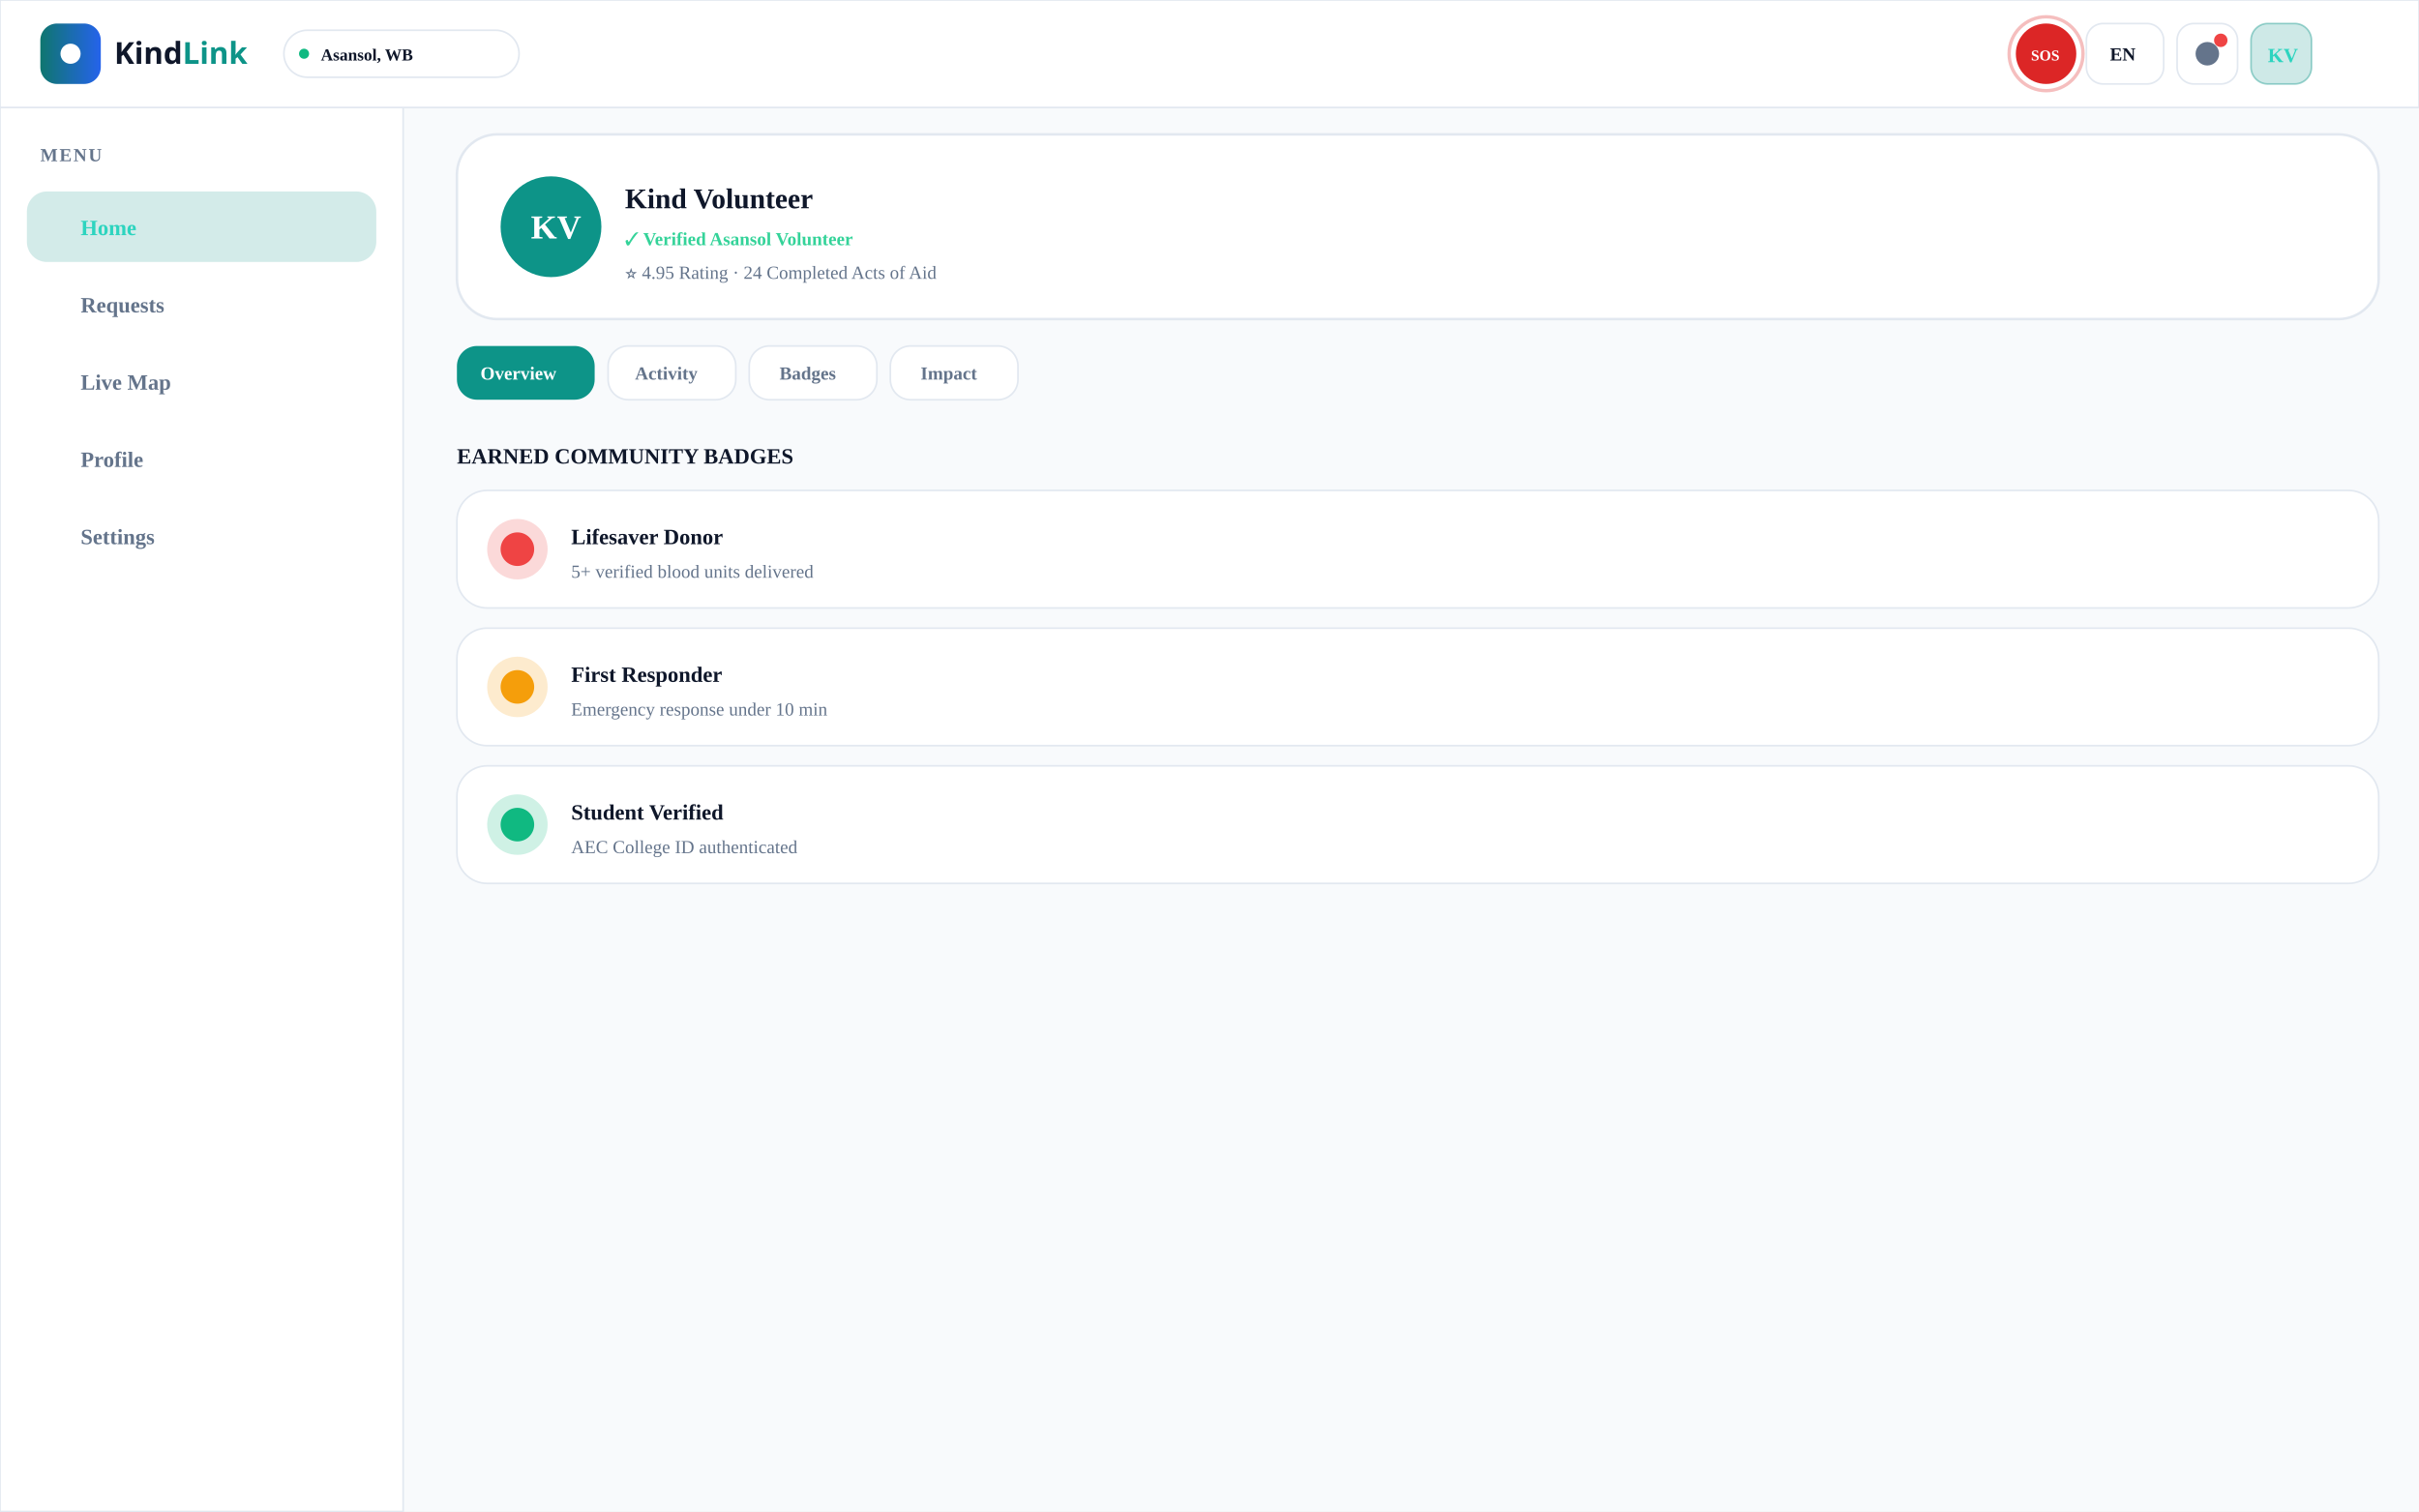
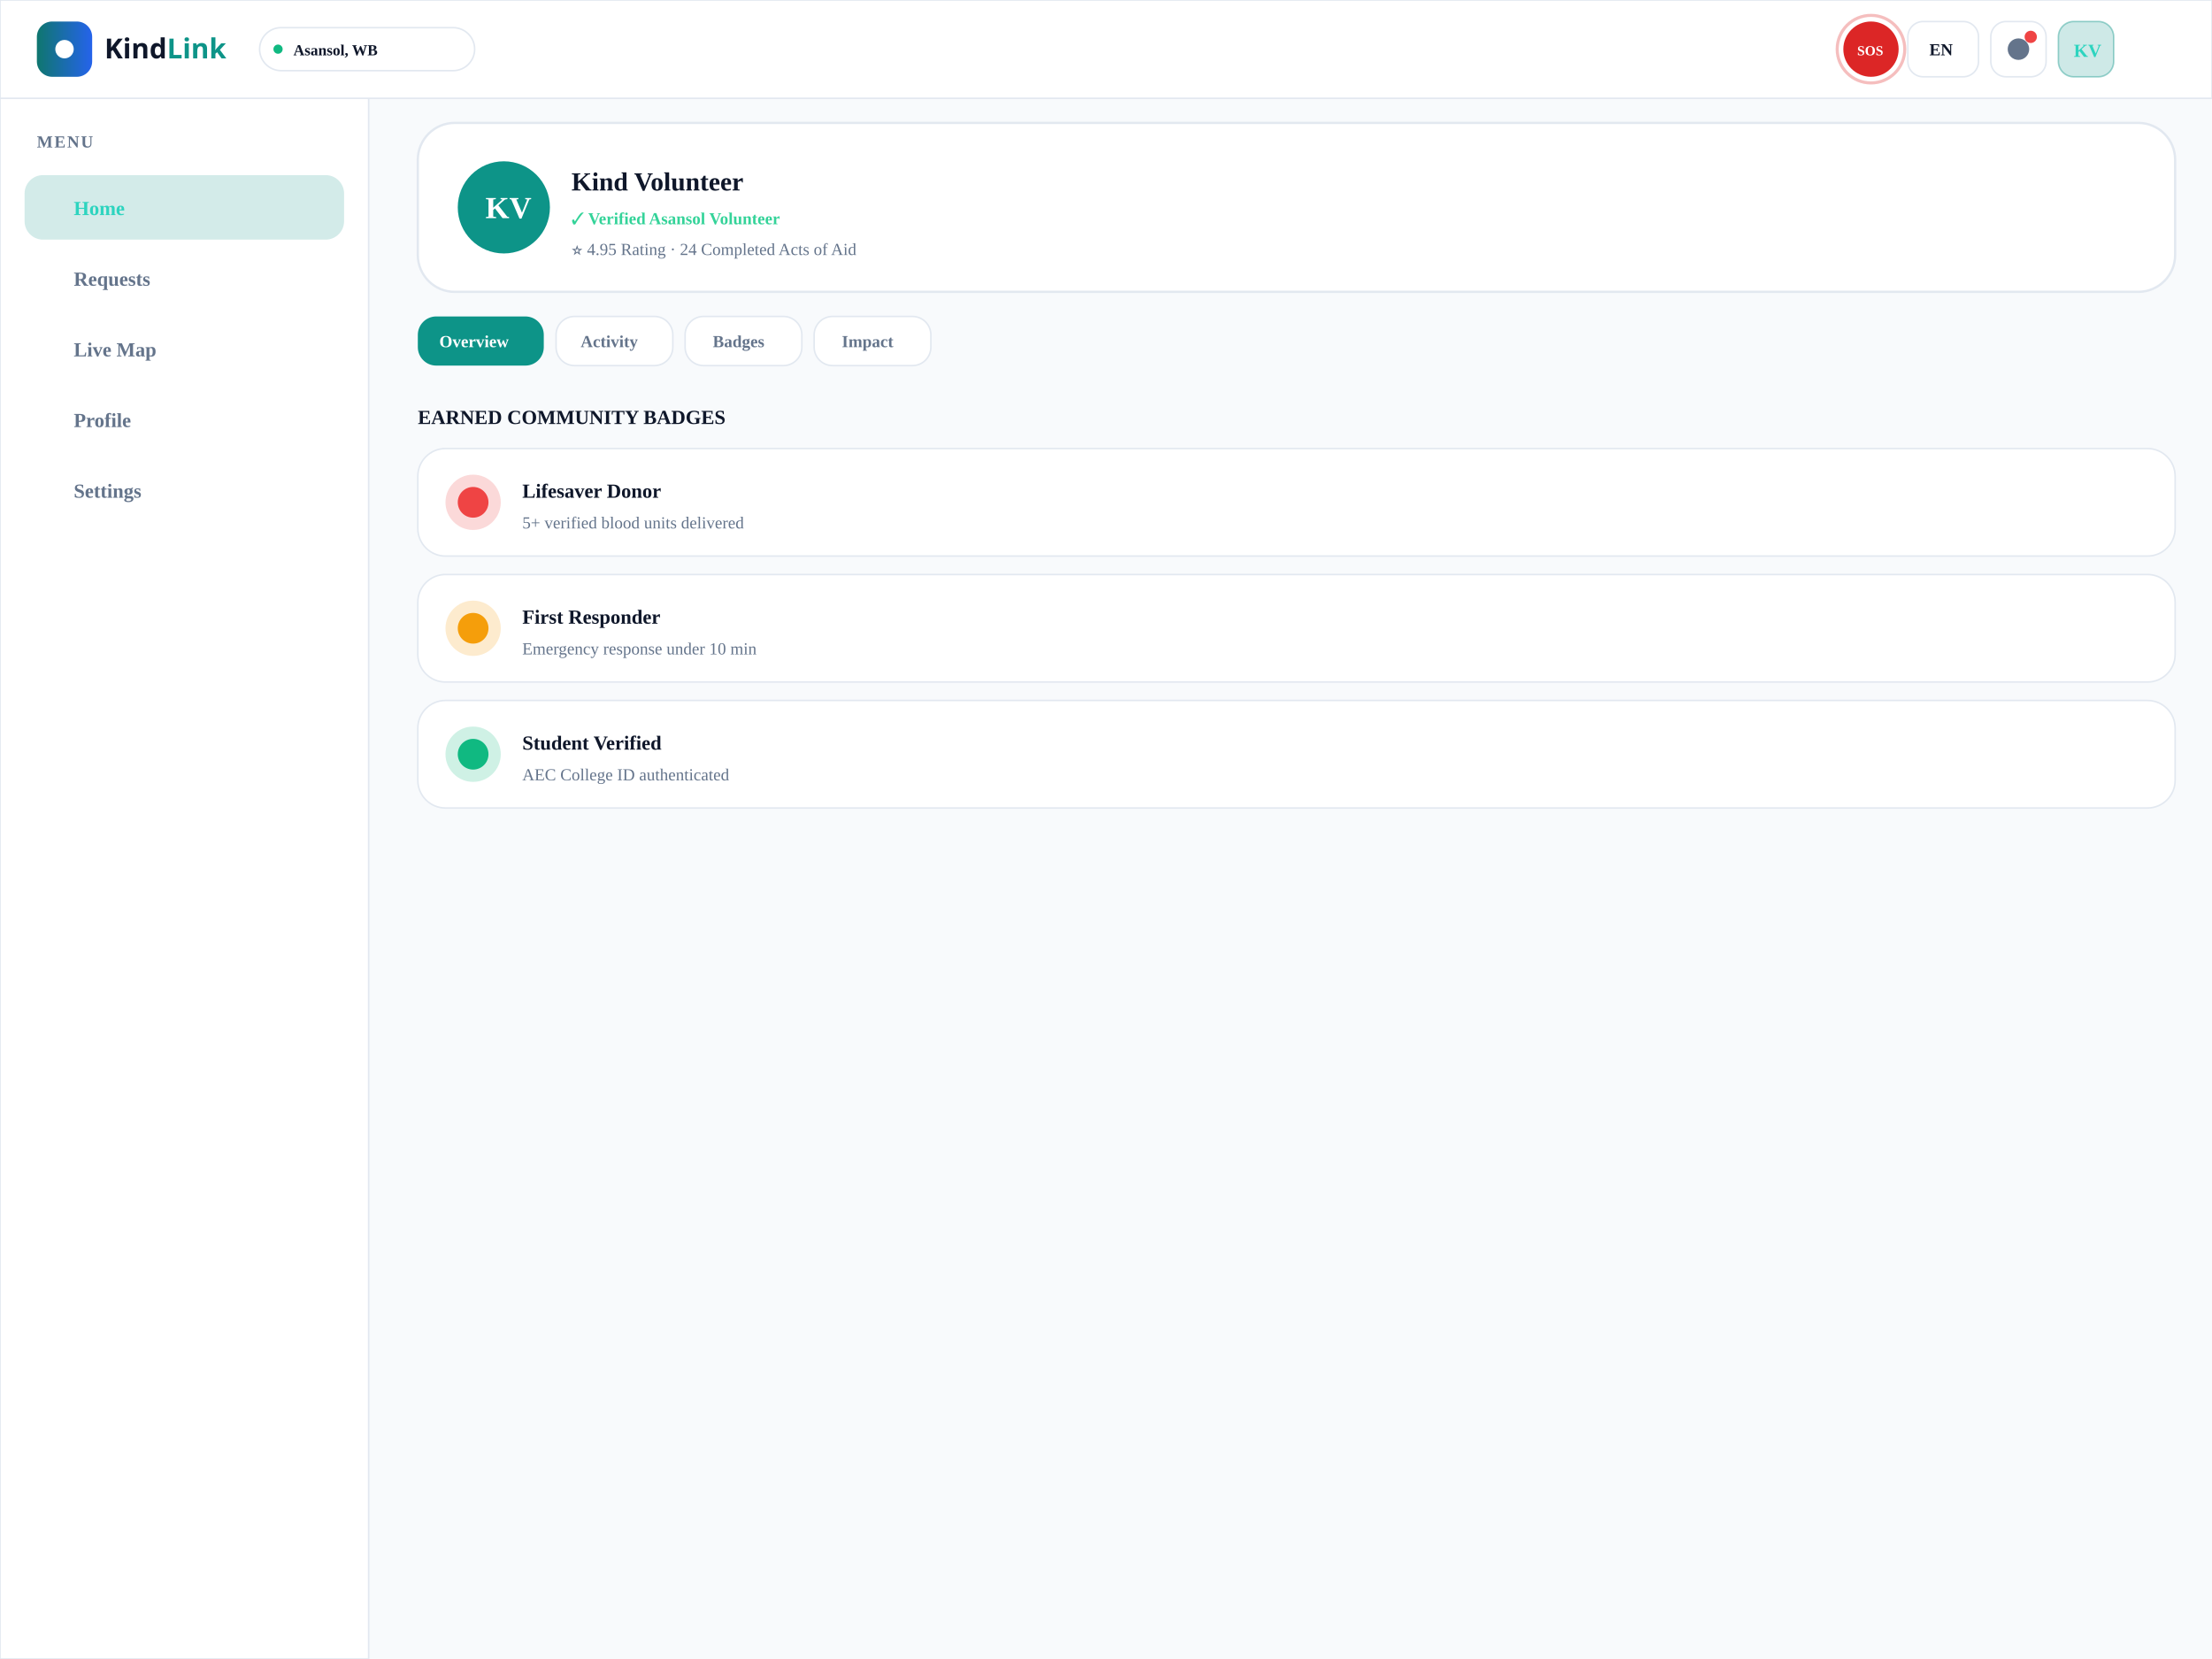
- <svg xmlns="http://www.w3.org/2000/svg" viewBox="0 0 1440 900" width="1440" height="900" dir="ltr" fill="none">
+ <svg xmlns="http://www.w3.org/2000/svg" viewBox="0 0 1440 1080" width="1440" height="1080" dir="ltr" fill="none">
  <defs>
    <linearGradient id="headerGrad" x1="0" y1="0" x2="1" y2="0">
      <stop offset="0%" stop-color="#0F766E" />
      <stop offset="100%" stop-color="#2563EB" />
    </linearGradient>
  </defs>
-   <rect width="1440" height="900" fill="#F8FAFC" />
+   <rect width="1440" height="1080" fill="#F8FAFC" />
  <g transform="translate(0, 64)">
-     <rect width="240" height="836" fill="#FFFFFF" stroke="#E2E8F0" stroke-width="1" />
+     <rect width="240" height="1016" fill="#FFFFFF" stroke="#E2E8F0" stroke-width="1" />
    <text x="24" y="32" fill="#64748B" font-size="11" font-weight="700" letter-spacing="1">MENU</text>
    <rect x="16" y="50" width="208" height="42" rx="12" fill="#0D9488" fill-opacity="0.18" />
    <text x="48" y="76" fill="#2DD4BF" font-size="13" font-weight="700">Home</text>
    <text x="48" y="122" fill="#64748B" font-size="13" font-weight="600">Requests</text>
    <text x="48" y="168" fill="#64748B" font-size="13" font-weight="600">Live Map</text>
    <text x="48" y="214" fill="#64748B" font-size="13" font-weight="600">Profile</text>
    <text x="48" y="260" fill="#64748B" font-size="13" font-weight="600">Settings</text>
  </g>
  <rect width="1440" height="64" fill="#FFFFFF" stroke="#E2E8F0" stroke-width="1" />
  <g transform="translate(24, 14)">
    <rect width="36" height="36" rx="10" fill="url(#headerGrad)" />
    <circle cx="18" cy="18" r="6" fill="#FFFFFF" />
    <text x="44" y="24" fill="#0F172A" font-size="18" font-weight="800" font-family="system-ui, sans-serif">
          Kind<tspan fill="#0D9488">Link</tspan>
    </text>
    <g transform="translate(145, 4)">
      <rect width="140" height="28" rx="14" fill="#FFFFFF" stroke="#E2E8F0" />
      <circle cx="12" cy="14" r="3" fill="#10B981" />
      <text x="22" y="18" fill="#0F172A" font-size="10" font-weight="600">Asansol, WB</text>
    </g>
  </g>
  <g transform="translate(1200, 14)">
    <circle cx="18" cy="18" r="18" fill="#DC2626" />
    <circle cx="18" cy="18" r="22" stroke="#DC2626" stroke-opacity="0.3" stroke-width="2" />
    <text x="9" y="22" fill="#FFFFFF" font-size="9" font-weight="900">SOS</text>
    <rect x="42" y="0" width="46" height="36" rx="10" fill="#FFFFFF" stroke="#E2E8F0" />
    <text x="56" y="22" fill="#0F172A" font-size="11" font-weight="800">EN</text>
    <rect x="96" y="0" width="36" height="36" rx="10" fill="#FFFFFF" stroke="#E2E8F0" />
    <circle cx="114" cy="18" r="7" fill="#64748B" />
    <circle cx="122" cy="10" r="4" fill="#EF4444" />
    <rect x="140" y="0" width="36" height="36" rx="10" fill="#0D9488" fill-opacity="0.2" stroke="#0D9488" stroke-opacity="0.4" />
    <text x="150" y="23" fill="#2DD4BF" font-size="12" font-weight="800">KV</text>
  </g>
  <g transform="translate(240, 0)">
    <g transform="translate(32, 80)">
      <rect width="1144" height="110" rx="24" fill="#FFFFFF" stroke="#E2E8F0" stroke-width="1.5" />
      <circle cx="56" cy="55" r="30" fill="#0D9488" />
      <text x="44" y="62" fill="#FFFFFF" font-size="20" font-weight="800">KV</text>
      <text x="100" y="44" fill="#0F172A" font-size="17" font-weight="800">Kind Volunteer</text>
      <text x="100" y="66" fill="#34D399" font-size="11" font-weight="700">✓ Verified Asansol Volunteer</text>
      <text x="100" y="86" fill="#64748B" font-size="11">⭐ 4.95 Rating · 24 Completed Acts of Aid</text>
      <g transform="translate(0, 126)">
        <rect x="0" y="0" width="82" height="32" rx="12" fill="#0D9488" />
        <text x="14" y="20" fill="#FFFFFF" font-size="11" font-weight="700">Overview</text>
        <rect x="90" y="0" width="76" height="32" rx="12" fill="#FFFFFF" stroke="#E2E8F0" />
        <text x="106" y="20" fill="#64748B" font-size="11" font-weight="600">Activity</text>
        <rect x="174" y="0" width="76" height="32" rx="12" fill="#FFFFFF" stroke="#E2E8F0" />
        <text x="192" y="20" fill="#64748B" font-size="11" font-weight="600">Badges</text>
        <rect x="258" y="0" width="76" height="32" rx="12" fill="#FFFFFF" stroke="#E2E8F0" />
        <text x="276" y="20" fill="#64748B" font-size="11" font-weight="600">Impact</text>
      </g>
      <g transform="translate(0, 180)">
        <text x="0" y="16" fill="#0F172A" font-size="13" font-weight="800">EARNED COMMUNITY BADGES</text>
        <g transform="translate(0, 32)">
          <g transform="translate(0, 0)">
            <rect width="1144" height="70" rx="18" fill="#FFFFFF" stroke="#E2E8F0" />
            <circle cx="36" cy="35" r="18" fill="#EF4444" fill-opacity="0.2" />
            <circle cx="36" cy="35" r="10" fill="#EF4444" />
            <text x="68" y="32" fill="#0F172A" font-size="13" font-weight="700">Lifesaver Donor</text>
            <text x="68" y="52" fill="#64748B" font-size="11">5+ verified blood units delivered</text>
          </g>
          <g transform="translate(0, 82)">
            <rect width="1144" height="70" rx="18" fill="#FFFFFF" stroke="#E2E8F0" />
            <circle cx="36" cy="35" r="18" fill="#F59E0B" fill-opacity="0.2" />
            <circle cx="36" cy="35" r="10" fill="#F59E0B" />
            <text x="68" y="32" fill="#0F172A" font-size="13" font-weight="700">First Responder</text>
            <text x="68" y="52" fill="#64748B" font-size="11">Emergency response under 10 min</text>
          </g>
          <g transform="translate(0, 164)">
            <rect width="1144" height="70" rx="18" fill="#FFFFFF" stroke="#E2E8F0" />
            <circle cx="36" cy="35" r="18" fill="#10B981" fill-opacity="0.2" />
            <circle cx="36" cy="35" r="10" fill="#10B981" />
            <text x="68" y="32" fill="#0F172A" font-size="13" font-weight="700">Student Verified</text>
            <text x="68" y="52" fill="#64748B" font-size="11">AEC College ID authenticated</text>
          </g>
        </g>
      </g>
    </g>
  </g>
</svg>
